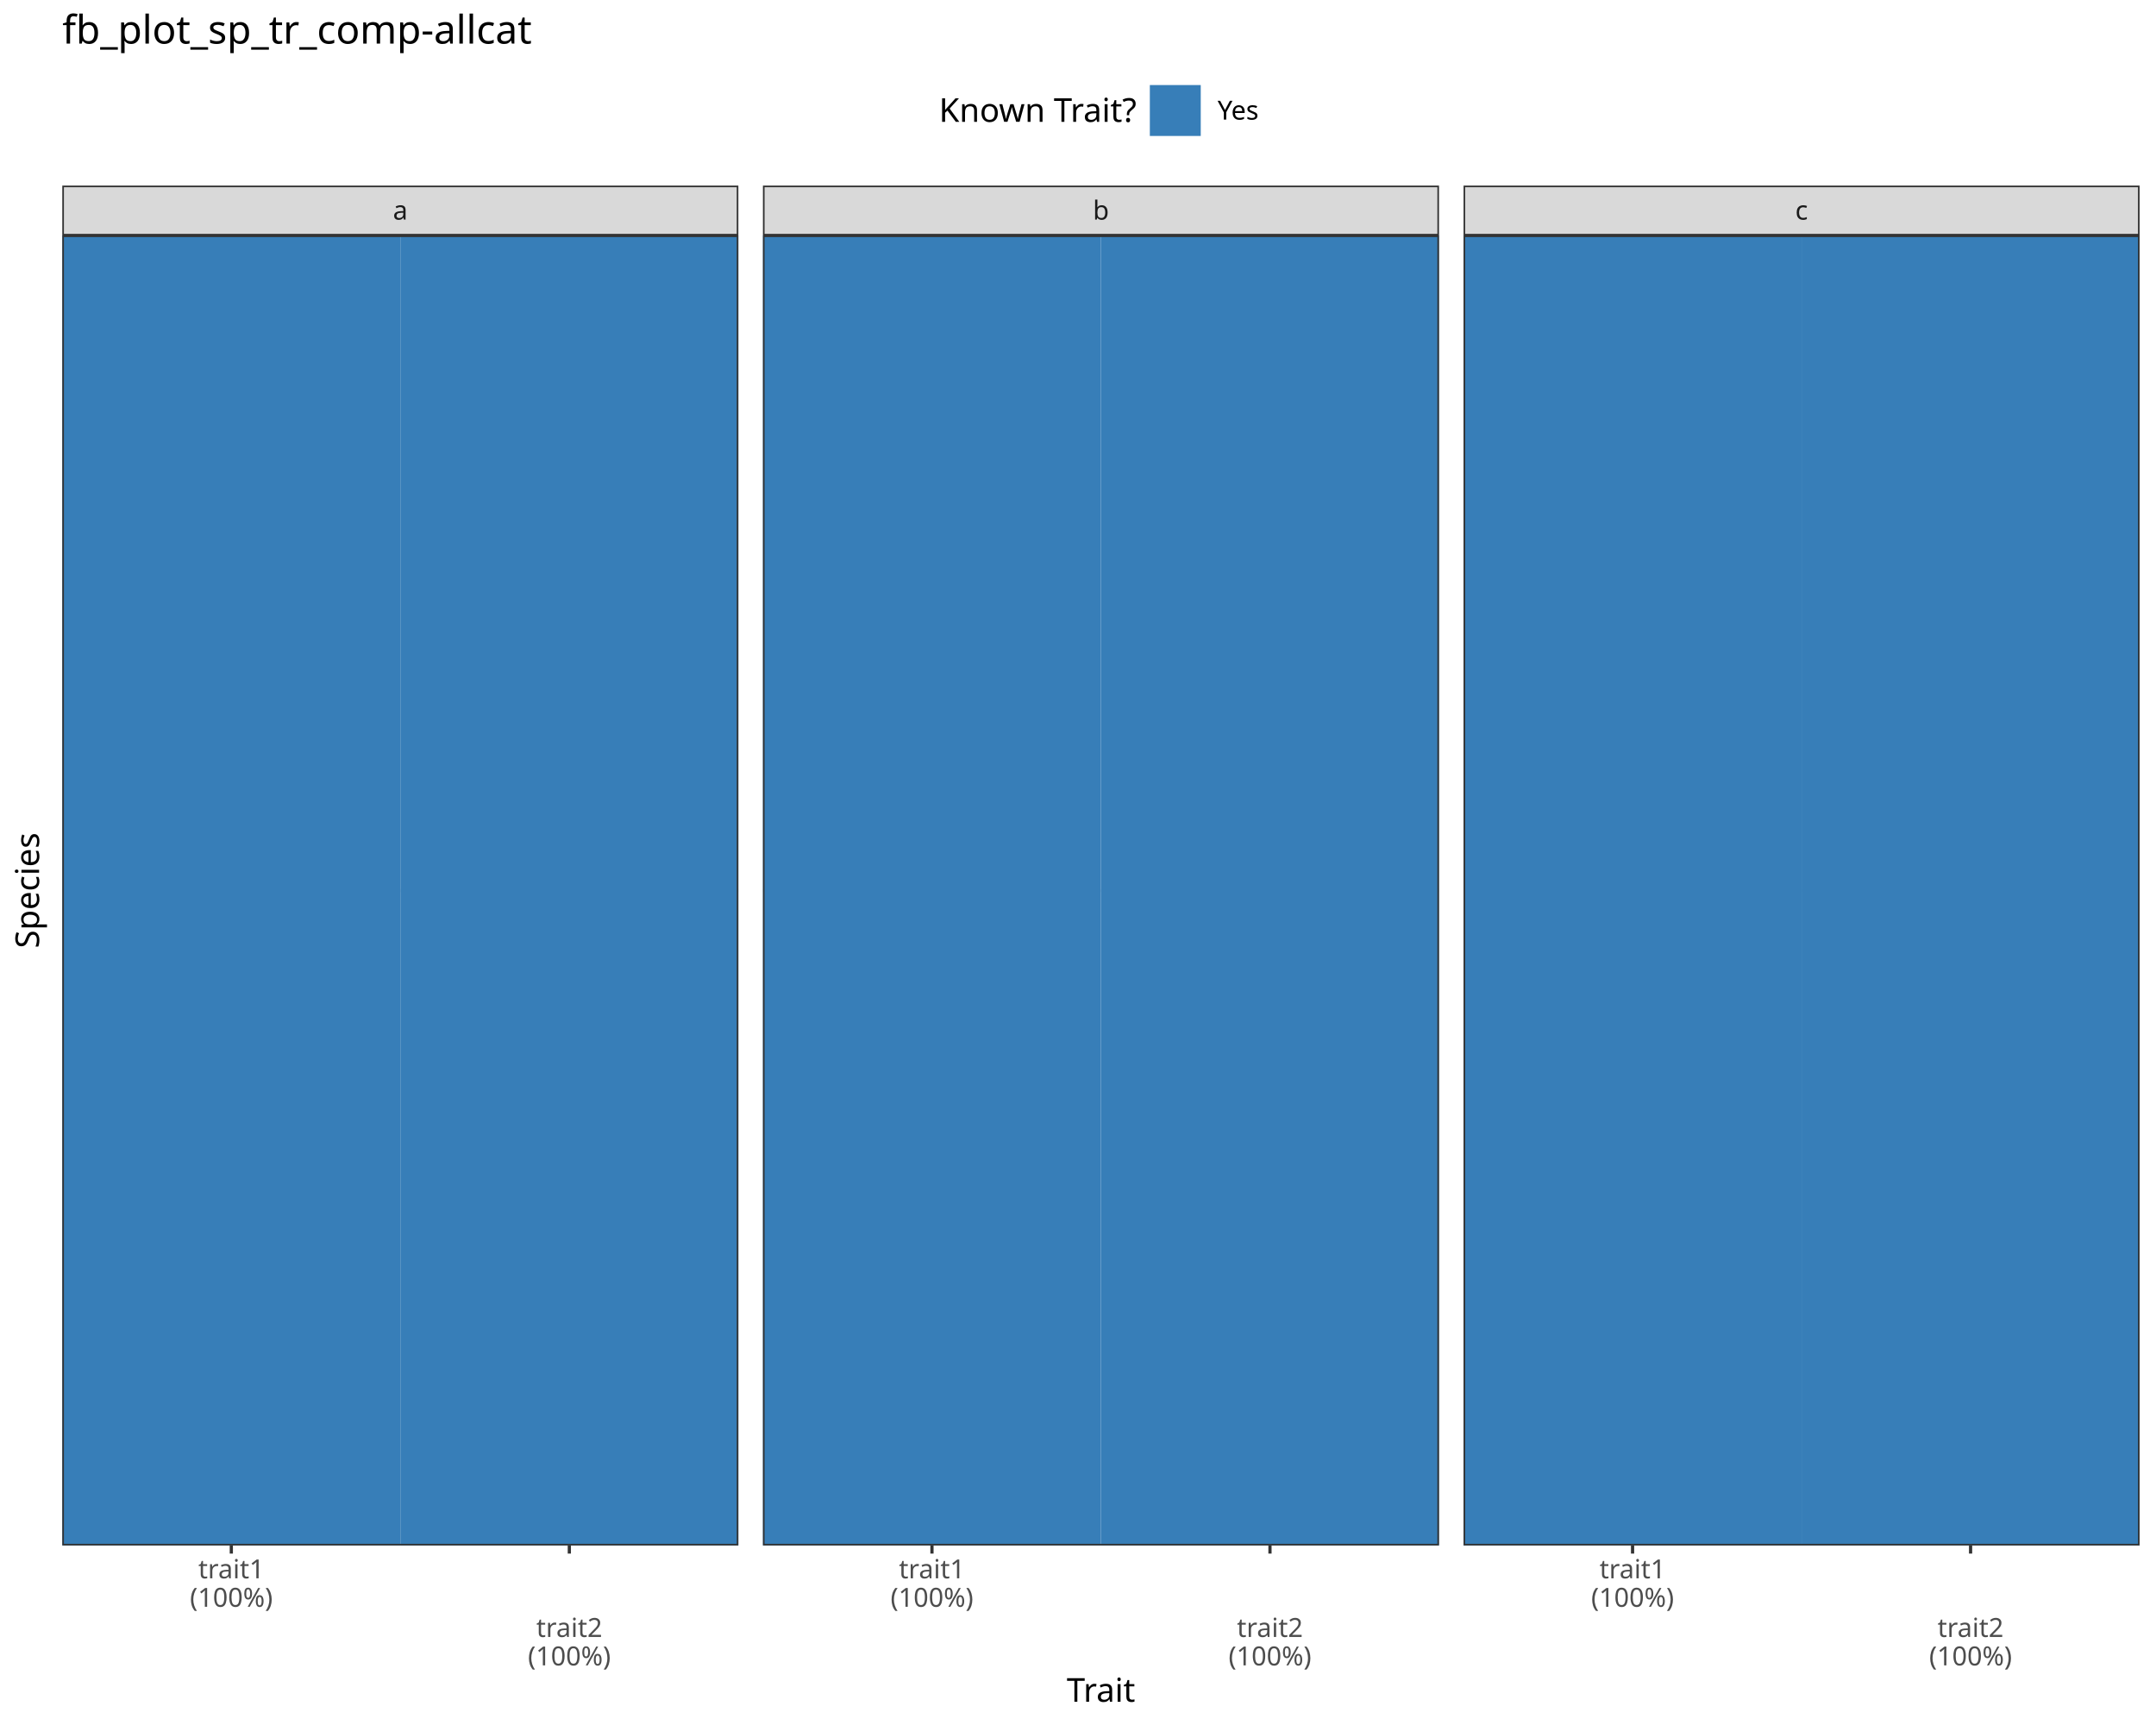
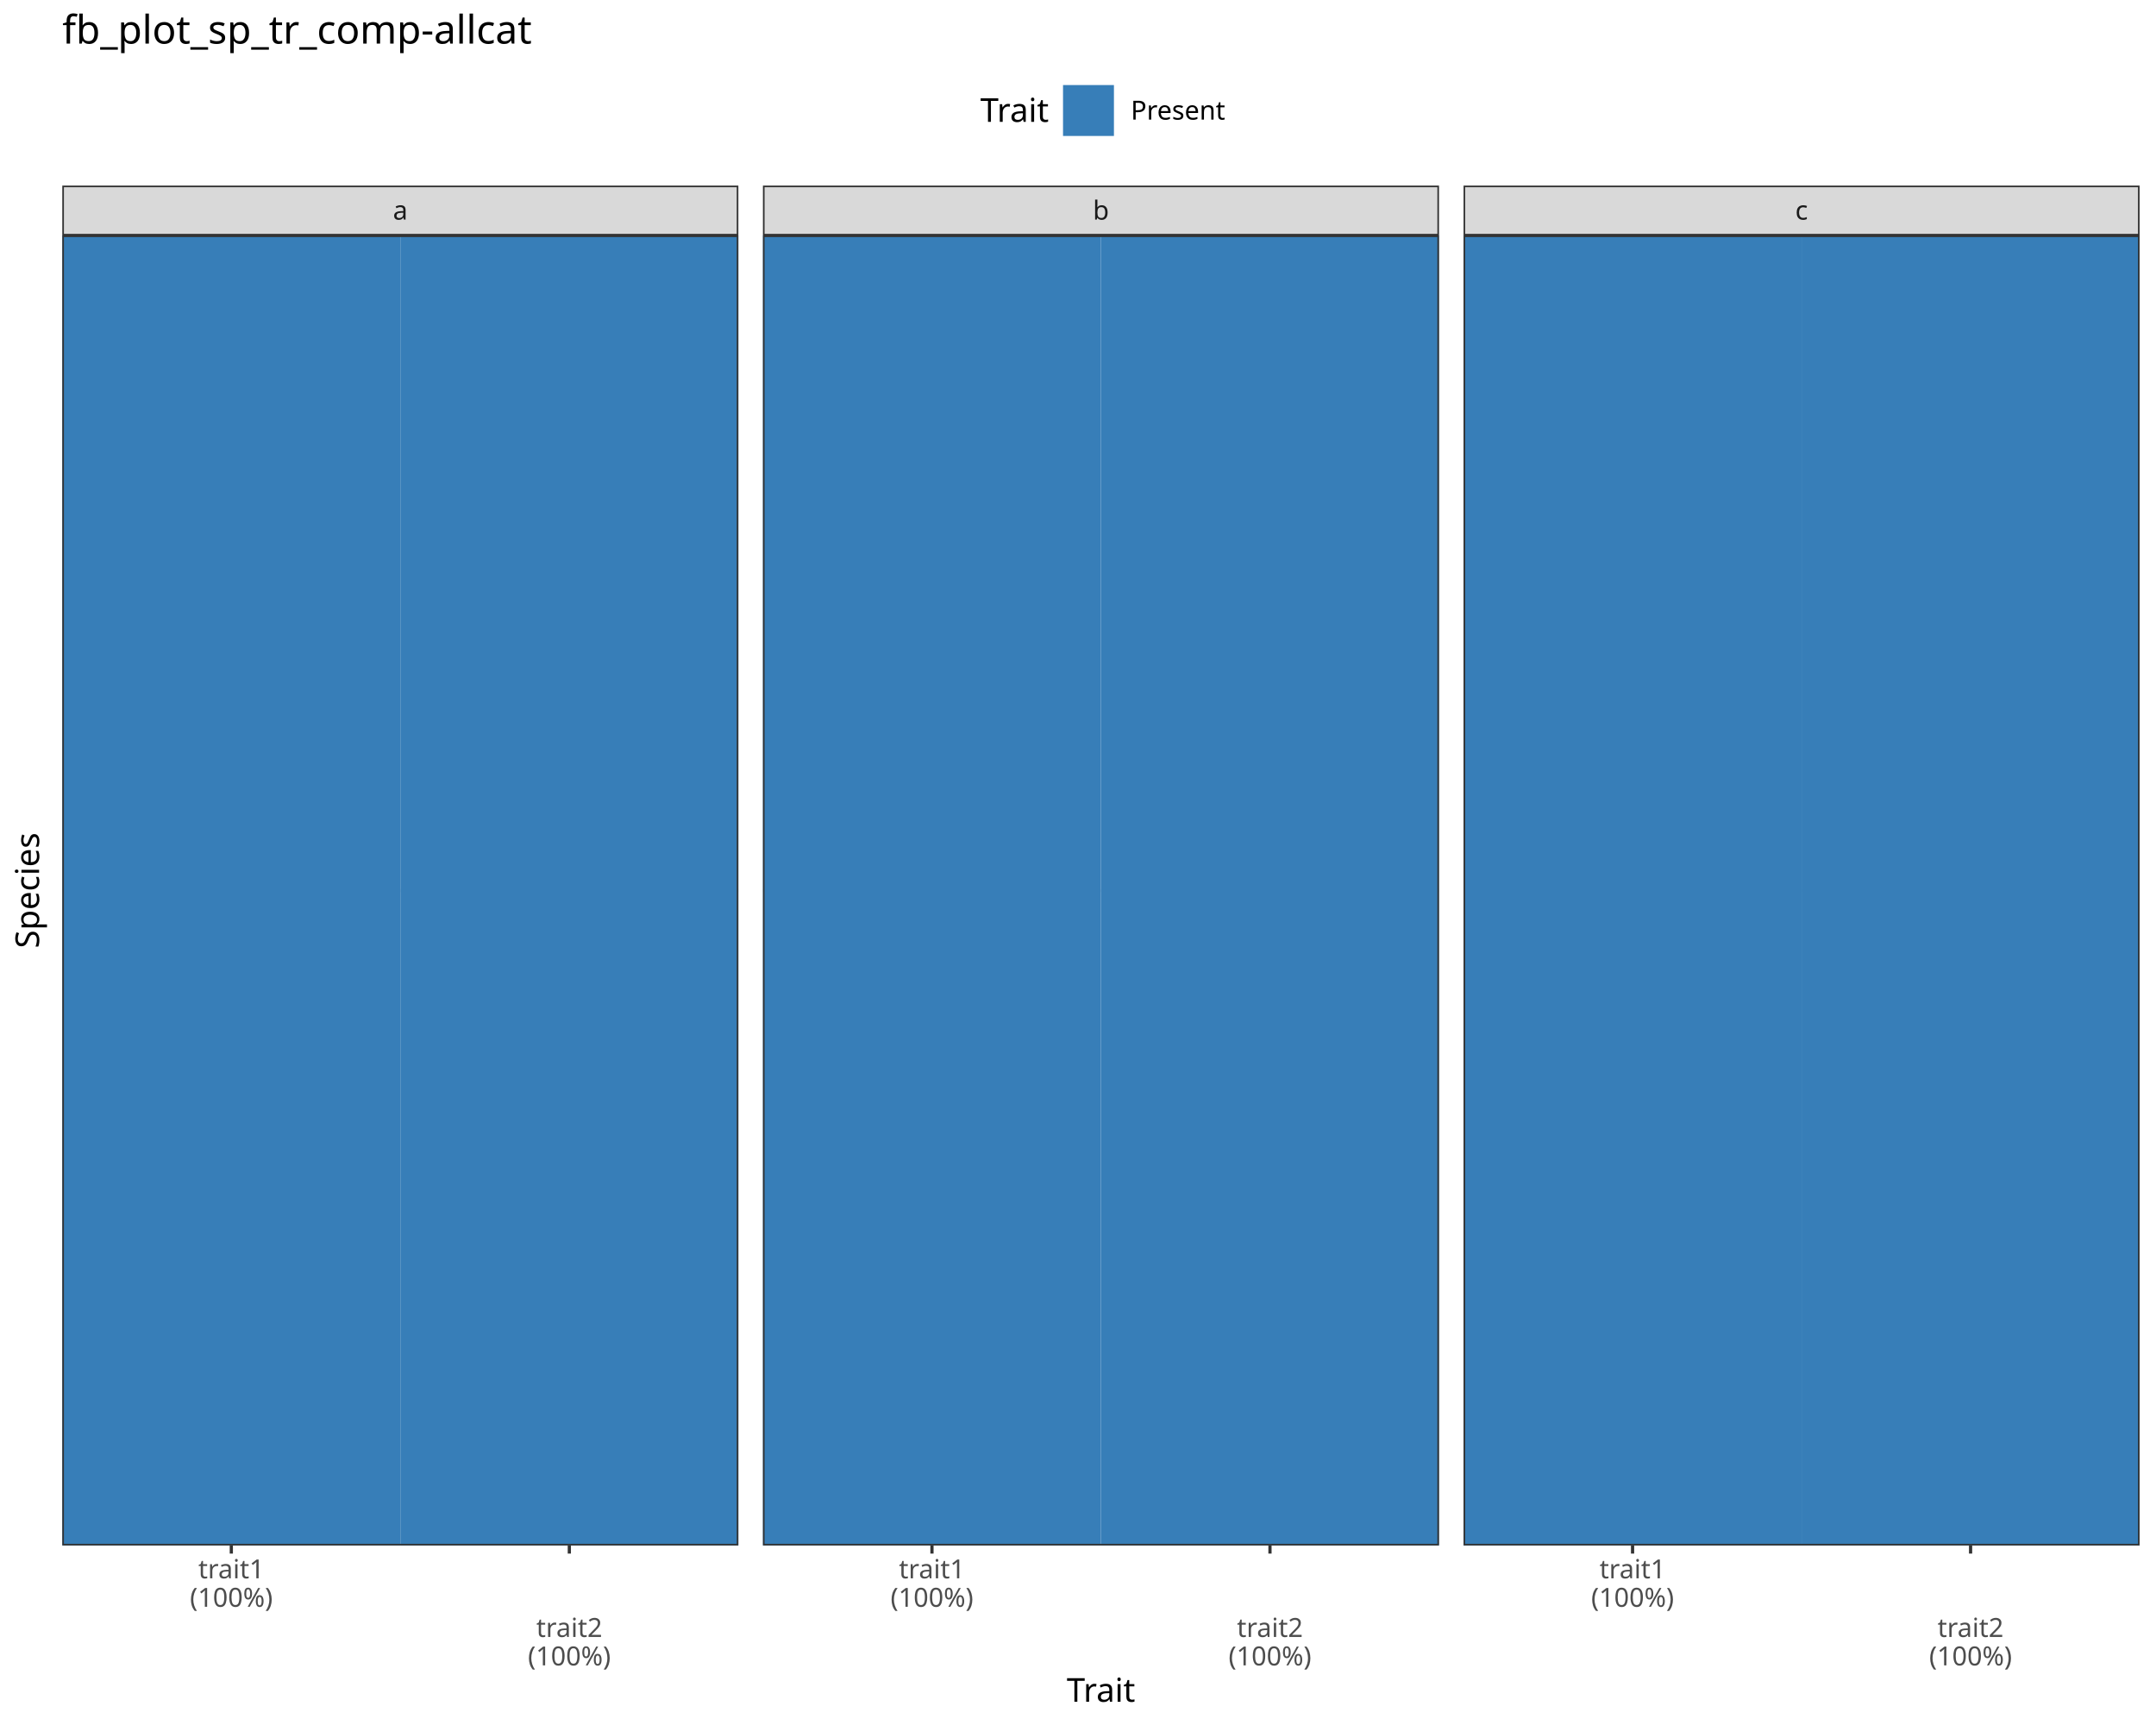
<svg xmlns="http://www.w3.org/2000/svg" class="svglite" data-engine-version="2.0" width="720.00pt" height="576.00pt" viewBox="0 0 720.00 576.00">
  <defs>
    <style type="text/css">
    .svglite line, .svglite polyline, .svglite polygon, .svglite path, .svglite rect, .svglite circle {
      fill: none;
      stroke: #000000;
      stroke-linecap: round;
      stroke-linejoin: round;
      stroke-miterlimit: 10.00;
    }
  </style>
  </defs>
  <rect width="100%" height="100%" style="stroke: none; fill: #FFFFFF;" />
  <defs>
    <clipPath id="cpMC4wMHw3MjAuMDB8MC4wMHw1NzYuMDA=">
      <rect x="0.00" y="0.00" width="720.00" height="576.00" />
    </clipPath>
  </defs>
  <g clip-path="url(#cpMC4wMHw3MjAuMDB8MC4wMHw1NzYuMDA=)">
    <rect x="0.00" y="0.00" width="720.00" height="576.00" style="stroke-width: 1.07; stroke: #FFFFFF; fill: #FFFFFF;" />
  </g>
  <defs>
    <clipPath id="cpMjAuODF8MjQ2LjU3fDc4LjYzfDUxNi4wMw==">
      <rect x="20.81" y="78.63" width="225.76" height="437.40" />
    </clipPath>
  </defs>
  <g clip-path="url(#cpMjAuODF8MjQ2LjU3fDc4LjYzfDUxNi4wMw==)">
    <rect x="20.81" y="78.63" width="225.76" height="437.40" style="stroke-width: 1.07; stroke: none; fill: #FFFFFF;" />
    <polyline points="20.81,297.33 246.57,297.33 " style="stroke-width: 1.07; stroke: #EBEBEB; stroke-linecap: butt;" />
    <polyline points="77.25,516.03 77.25,78.63 " style="stroke-width: 1.07; stroke: #EBEBEB; stroke-linecap: butt;" />
    <polyline points="190.13,516.03 190.13,78.63 " style="stroke-width: 1.07; stroke: #EBEBEB; stroke-linecap: butt;" />
    <rect x="20.81" y="78.63" width="112.88" height="437.40" style="stroke-width: 0.21; stroke: none; stroke-linecap: butt; stroke-linejoin: miter; fill: #377EB8;" />
    <rect x="133.69" y="78.63" width="112.88" height="437.40" style="stroke-width: 0.21; stroke: none; stroke-linecap: butt; stroke-linejoin: miter; fill: #377EB8;" />
    <rect x="20.81" y="78.63" width="225.76" height="437.40" style="stroke-width: 1.07; stroke: #333333;" />
  </g>
  <g clip-path="url(#cpMC4wMHw3MjAuMDB8MC4wMHw1NzYuMDA=)">
</g>
  <defs>
    <clipPath id="cpMjU0Ljc5fDQ4MC41NHw3OC42M3w1MTYuMDM=">
      <rect x="254.79" y="78.63" width="225.76" height="437.40" />
    </clipPath>
  </defs>
  <g clip-path="url(#cpMjU0Ljc5fDQ4MC41NHw3OC42M3w1MTYuMDM=)">
    <rect x="254.79" y="78.63" width="225.76" height="437.40" style="stroke-width: 1.07; stroke: none; fill: #FFFFFF;" />
    <polyline points="254.79,297.33 480.54,297.33 " style="stroke-width: 1.07; stroke: #EBEBEB; stroke-linecap: butt;" />
    <polyline points="311.23,516.03 311.23,78.63 " style="stroke-width: 1.07; stroke: #EBEBEB; stroke-linecap: butt;" />
    <polyline points="424.11,516.03 424.11,78.63 " style="stroke-width: 1.07; stroke: #EBEBEB; stroke-linecap: butt;" />
    <rect x="254.79" y="78.63" width="112.88" height="437.40" style="stroke-width: 0.21; stroke: none; stroke-linecap: butt; stroke-linejoin: miter; fill: #377EB8;" />
    <rect x="367.67" y="78.63" width="112.88" height="437.40" style="stroke-width: 0.21; stroke: none; stroke-linecap: butt; stroke-linejoin: miter; fill: #377EB8;" />
    <rect x="254.79" y="78.63" width="225.76" height="437.40" style="stroke-width: 1.07; stroke: #333333;" />
  </g>
  <g clip-path="url(#cpMC4wMHw3MjAuMDB8MC4wMHw1NzYuMDA=)">
</g>
  <defs>
    <clipPath id="cpNDg4Ljc2fDcxNC41Mnw3OC42M3w1MTYuMDM=">
      <rect x="488.76" y="78.63" width="225.76" height="437.40" />
    </clipPath>
  </defs>
  <g clip-path="url(#cpNDg4Ljc2fDcxNC41Mnw3OC42M3w1MTYuMDM=)">
    <rect x="488.76" y="78.63" width="225.76" height="437.40" style="stroke-width: 1.07; stroke: none; fill: #FFFFFF;" />
    <polyline points="488.76,297.33 714.52,297.33 " style="stroke-width: 1.07; stroke: #EBEBEB; stroke-linecap: butt;" />
    <polyline points="545.20,516.03 545.20,78.63 " style="stroke-width: 1.07; stroke: #EBEBEB; stroke-linecap: butt;" />
    <polyline points="658.08,516.03 658.08,78.63 " style="stroke-width: 1.07; stroke: #EBEBEB; stroke-linecap: butt;" />
    <rect x="488.76" y="78.63" width="112.88" height="437.40" style="stroke-width: 0.21; stroke: none; stroke-linecap: butt; stroke-linejoin: miter; fill: #377EB8;" />
    <rect x="601.64" y="78.63" width="112.88" height="437.40" style="stroke-width: 0.21; stroke: none; stroke-linecap: butt; stroke-linejoin: miter; fill: #377EB8;" />
    <rect x="488.76" y="78.63" width="225.76" height="437.40" style="stroke-width: 1.07; stroke: #333333;" />
  </g>
  <g clip-path="url(#cpMC4wMHw3MjAuMDB8MC4wMHw1NzYuMDA=)">
</g>
  <defs>
    <clipPath id="cpMjAuODF8MjQ2LjU3fDYxLjk4fDc4LjYz">
      <rect x="20.81" y="61.98" width="225.76" height="16.65" />
    </clipPath>
  </defs>
  <g clip-path="url(#cpMjAuODF8MjQ2LjU3fDYxLjk4fDc4LjYz)">
    <rect x="20.81" y="61.98" width="225.76" height="16.65" style="stroke-width: 1.07; stroke: #333333; fill: #D9D9D9;" />
    <text x="133.69" y="73.33" text-anchor="middle" style="font-size: 8.80px; fill: #1A1A1A; font-family: sans;" textLength="4.89px" lengthAdjust="spacingAndGlyphs">a</text>
  </g>
  <g clip-path="url(#cpMC4wMHw3MjAuMDB8MC4wMHw1NzYuMDA=)">
</g>
  <defs>
    <clipPath id="cpMjU0Ljc5fDQ4MC41NHw2MS45OHw3OC42Mw==">
      <rect x="254.79" y="61.98" width="225.76" height="16.65" />
    </clipPath>
  </defs>
  <g clip-path="url(#cpMjU0Ljc5fDQ4MC41NHw2MS45OHw3OC42Mw==)">
    <rect x="254.79" y="61.98" width="225.76" height="16.65" style="stroke-width: 1.07; stroke: #333333; fill: #D9D9D9;" />
    <text x="367.67" y="73.33" text-anchor="middle" style="font-size: 8.80px; fill: #1A1A1A; font-family: sans;" textLength="4.89px" lengthAdjust="spacingAndGlyphs">b</text>
  </g>
  <g clip-path="url(#cpMC4wMHw3MjAuMDB8MC4wMHw1NzYuMDA=)">
</g>
  <defs>
    <clipPath id="cpNDg4Ljc2fDcxNC41Mnw2MS45OHw3OC42Mw==">
      <rect x="488.76" y="61.98" width="225.76" height="16.65" />
    </clipPath>
  </defs>
  <g clip-path="url(#cpNDg4Ljc2fDcxNC41Mnw2MS45OHw3OC42Mw==)">
    <rect x="488.76" y="61.98" width="225.76" height="16.65" style="stroke-width: 1.07; stroke: #333333; fill: #D9D9D9;" />
    <text x="601.64" y="73.33" text-anchor="middle" style="font-size: 8.80px; fill: #1A1A1A; font-family: sans;" textLength="4.40px" lengthAdjust="spacingAndGlyphs">c</text>
  </g>
  <g clip-path="url(#cpMC4wMHw3MjAuMDB8MC4wMHw1NzYuMDA=)">
    <polyline points="77.25,518.77 77.25,516.03 " style="stroke-width: 1.07; stroke: #333333; stroke-linecap: butt;" />
    <polyline points="190.13,518.77 190.13,516.03 " style="stroke-width: 1.07; stroke: #333333; stroke-linecap: butt;" />
    <text x="77.25" y="527.02" text-anchor="middle" style="font-size: 8.80px; fill: #4D4D4D; font-family: sans;" textLength="19.56px" lengthAdjust="spacingAndGlyphs">trait1</text>
    <text x="77.25" y="536.52" text-anchor="middle" style="font-size: 8.80px; fill: #4D4D4D; font-family: sans;" textLength="28.37px" lengthAdjust="spacingAndGlyphs">(100%)</text>
    <text x="190.13" y="546.60" text-anchor="middle" style="font-size: 8.80px; fill: #4D4D4D; font-family: sans;" textLength="19.56px" lengthAdjust="spacingAndGlyphs">trait2</text>
    <text x="190.13" y="556.10" text-anchor="middle" style="font-size: 8.80px; fill: #4D4D4D; font-family: sans;" textLength="28.37px" lengthAdjust="spacingAndGlyphs">(100%)</text>
    <polyline points="311.23,518.77 311.23,516.03 " style="stroke-width: 1.07; stroke: #333333; stroke-linecap: butt;" />
    <polyline points="424.11,518.77 424.11,516.03 " style="stroke-width: 1.07; stroke: #333333; stroke-linecap: butt;" />
    <text x="311.23" y="527.02" text-anchor="middle" style="font-size: 8.80px; fill: #4D4D4D; font-family: sans;" textLength="19.56px" lengthAdjust="spacingAndGlyphs">trait1</text>
    <text x="311.23" y="536.52" text-anchor="middle" style="font-size: 8.80px; fill: #4D4D4D; font-family: sans;" textLength="28.37px" lengthAdjust="spacingAndGlyphs">(100%)</text>
    <text x="424.11" y="546.60" text-anchor="middle" style="font-size: 8.80px; fill: #4D4D4D; font-family: sans;" textLength="19.56px" lengthAdjust="spacingAndGlyphs">trait2</text>
    <text x="424.11" y="556.10" text-anchor="middle" style="font-size: 8.80px; fill: #4D4D4D; font-family: sans;" textLength="28.37px" lengthAdjust="spacingAndGlyphs">(100%)</text>
    <polyline points="545.20,518.77 545.20,516.03 " style="stroke-width: 1.07; stroke: #333333; stroke-linecap: butt;" />
    <polyline points="658.08,518.77 658.08,516.03 " style="stroke-width: 1.07; stroke: #333333; stroke-linecap: butt;" />
    <text x="545.20" y="527.02" text-anchor="middle" style="font-size: 8.80px; fill: #4D4D4D; font-family: sans;" textLength="19.56px" lengthAdjust="spacingAndGlyphs">trait1</text>
    <text x="545.20" y="536.52" text-anchor="middle" style="font-size: 8.80px; fill: #4D4D4D; font-family: sans;" textLength="28.37px" lengthAdjust="spacingAndGlyphs">(100%)</text>
    <text x="658.08" y="546.60" text-anchor="middle" style="font-size: 8.80px; fill: #4D4D4D; font-family: sans;" textLength="19.56px" lengthAdjust="spacingAndGlyphs">trait2</text>
    <text x="658.08" y="556.10" text-anchor="middle" style="font-size: 8.80px; fill: #4D4D4D; font-family: sans;" textLength="28.37px" lengthAdjust="spacingAndGlyphs">(100%)</text>
    <text x="367.67" y="568.24" text-anchor="middle" style="font-size: 11.00px; font-family: sans;" textLength="22.00px" lengthAdjust="spacingAndGlyphs">Trait</text>
    <text transform="translate(13.05,297.33) rotate(-90)" text-anchor="middle" style="font-size: 11.00px; font-family: sans;" textLength="39.14px" lengthAdjust="spacingAndGlyphs">Species</text>
-     <rect x="308.08" y="22.78" width="119.18" height="28.24" style="stroke-width: 1.07; stroke: none; fill: #FFFFFF;" />
-     <text x="313.56" y="40.69" style="font-size: 11.00px; font-family: sans;" textLength="64.81px" lengthAdjust="spacingAndGlyphs">Known Trait?</text>
-     <rect x="383.85" y="28.26" width="17.28" height="17.28" style="stroke-width: 1.07; stroke: none; fill: #FFFFFF;" />
-     <rect x="383.99" y="28.40" width="17.00" height="17.00" style="stroke-width: 0.21; stroke: none; stroke-linecap: butt; stroke-linejoin: miter; fill: #377EB8;" />
-     <text x="406.61" y="39.93" style="font-size: 8.80px; font-family: sans;" textLength="15.17px" lengthAdjust="spacingAndGlyphs">Yes</text>
+     <rect x="321.90" y="22.78" width="91.53" height="28.24" style="stroke-width: 1.07; stroke: none; fill: #FFFFFF;" />
+     <text x="327.38" y="40.69" style="font-size: 11.00px; font-family: sans;" textLength="22.00px" lengthAdjust="spacingAndGlyphs">Trait</text>
+     <rect x="354.86" y="28.26" width="17.28" height="17.28" style="stroke-width: 1.07; stroke: none; fill: #FFFFFF;" />
+     <rect x="355.00" y="28.40" width="17.00" height="17.00" style="stroke-width: 0.21; stroke: none; stroke-linecap: butt; stroke-linejoin: miter; fill: #377EB8;" />
+     <text x="377.62" y="39.93" style="font-size: 8.80px; font-family: sans;" textLength="30.33px" lengthAdjust="spacingAndGlyphs">Present</text>
    <text x="20.81" y="14.56" style="font-size: 13.20px; font-family: sans;" textLength="151.17px" lengthAdjust="spacingAndGlyphs">fb_plot_sp_tr_comp-allcat</text>
  </g>
</svg>
